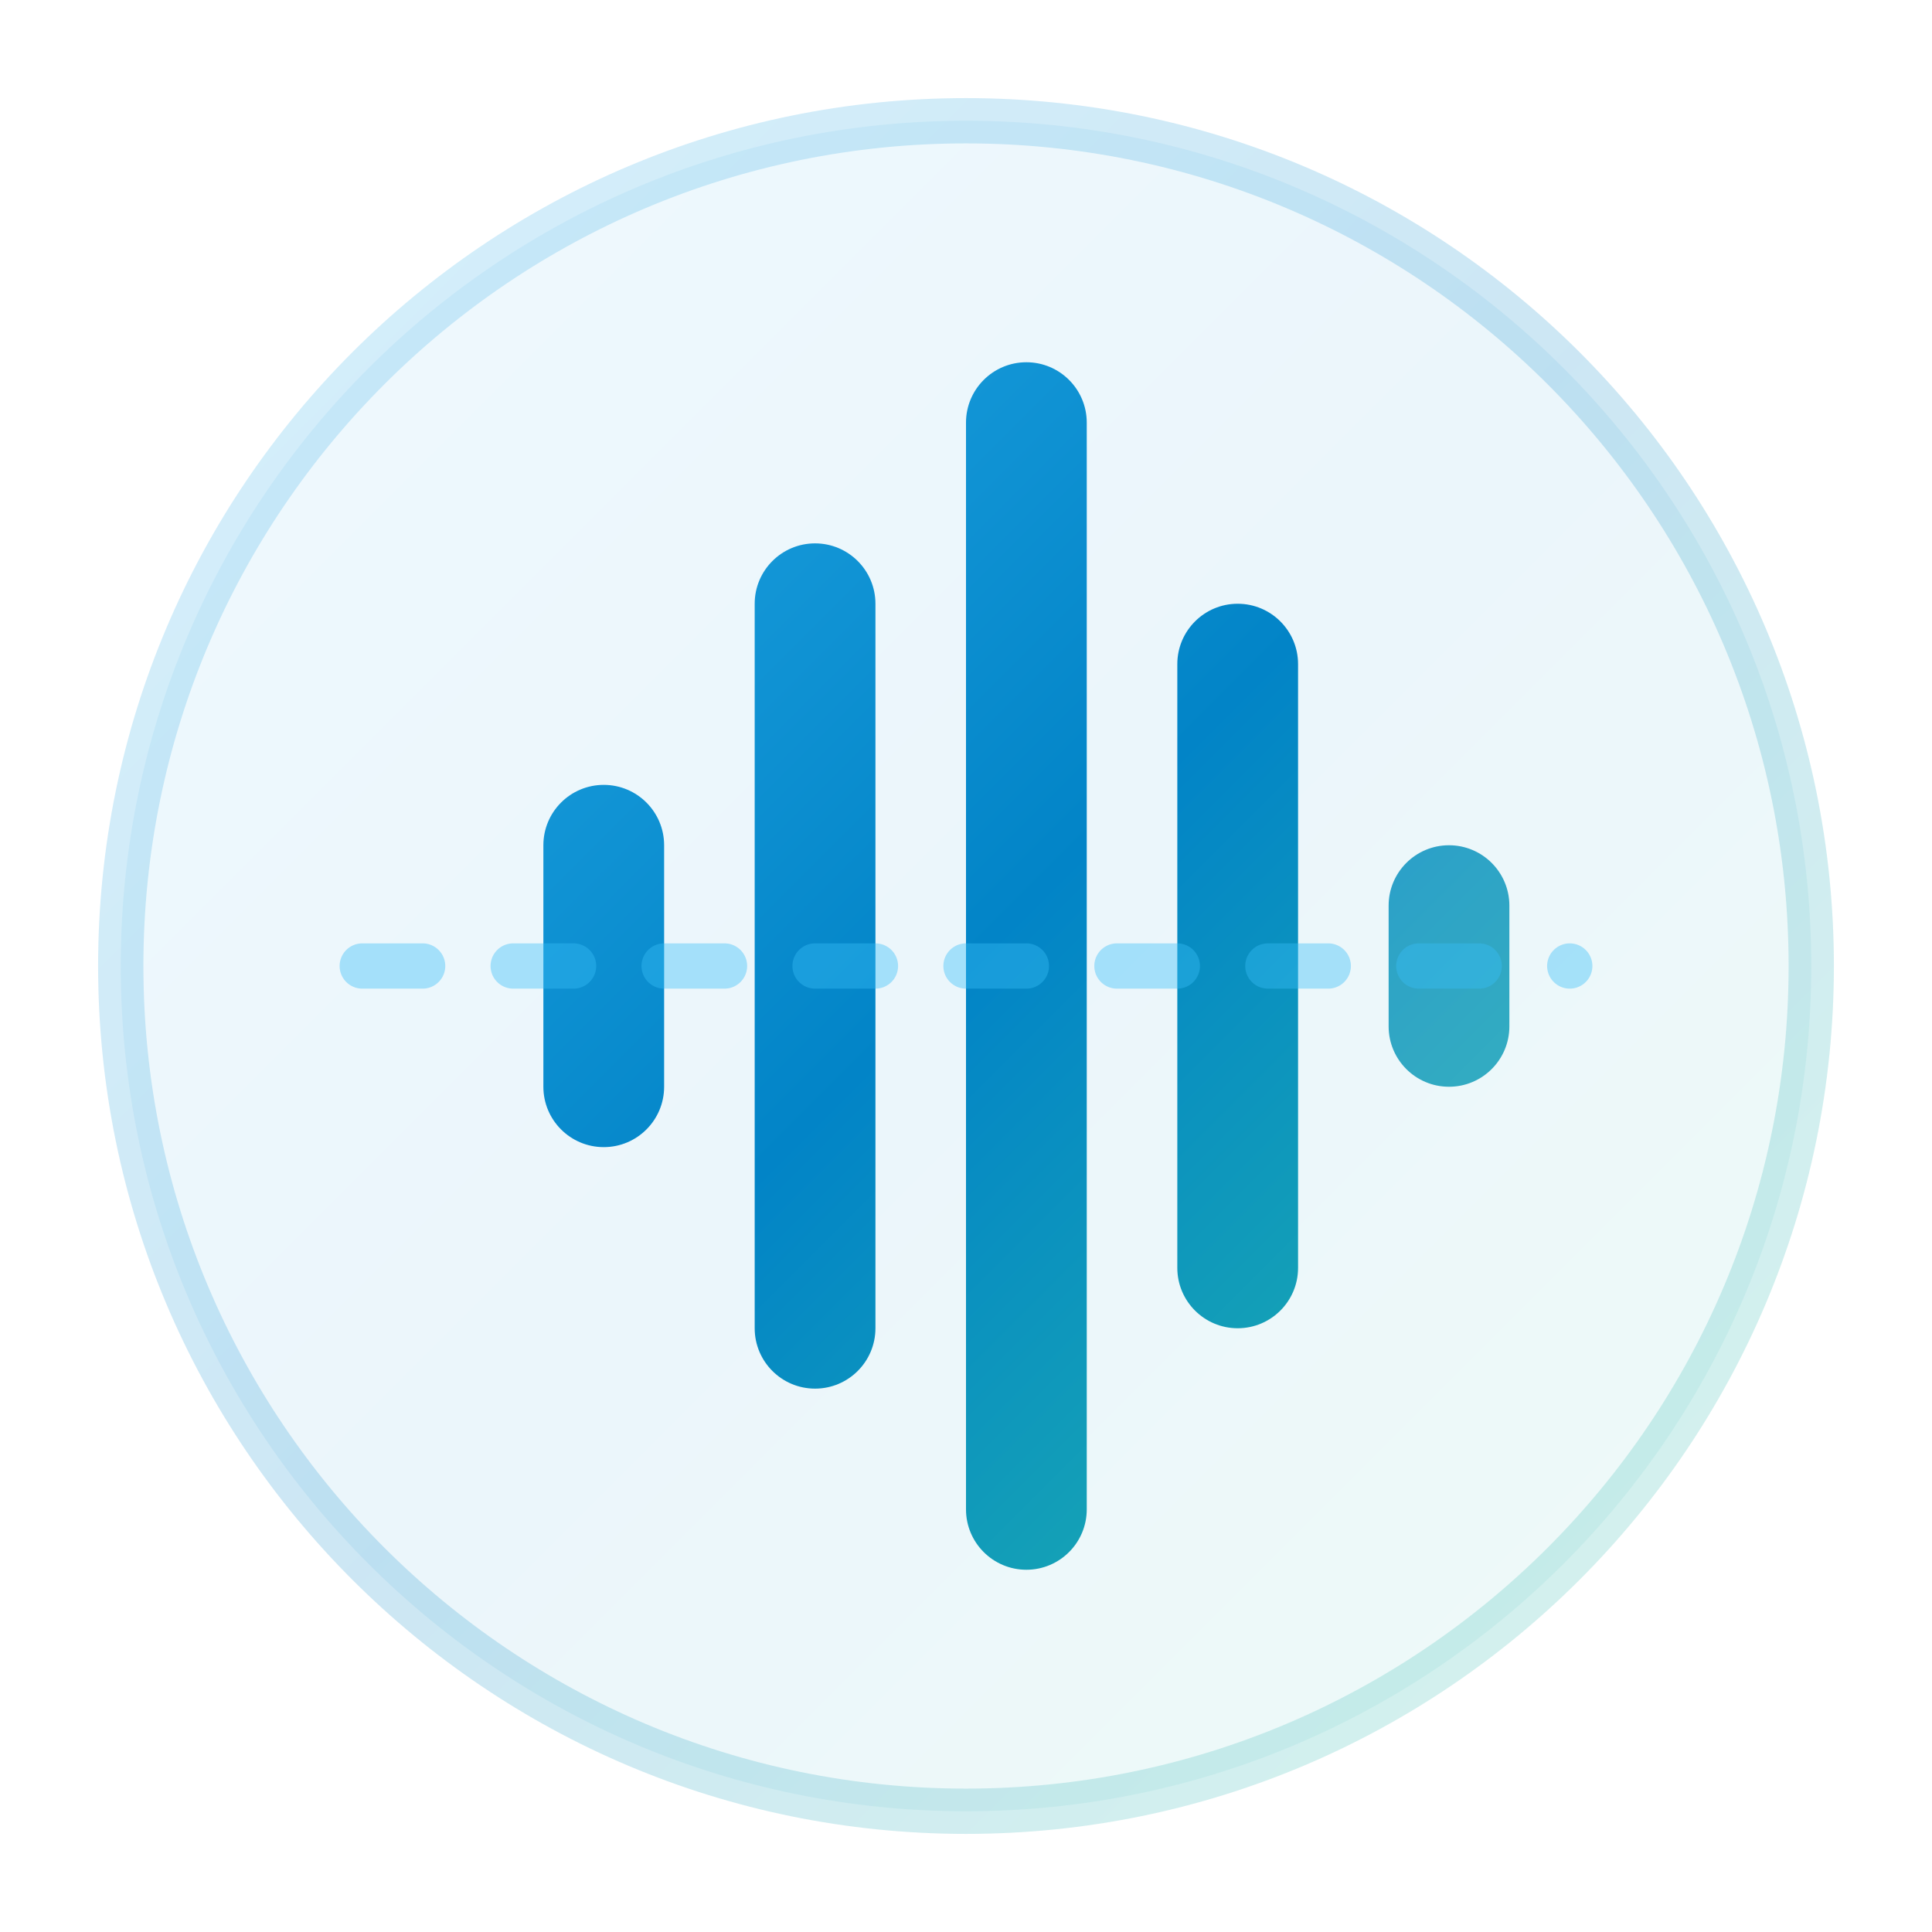
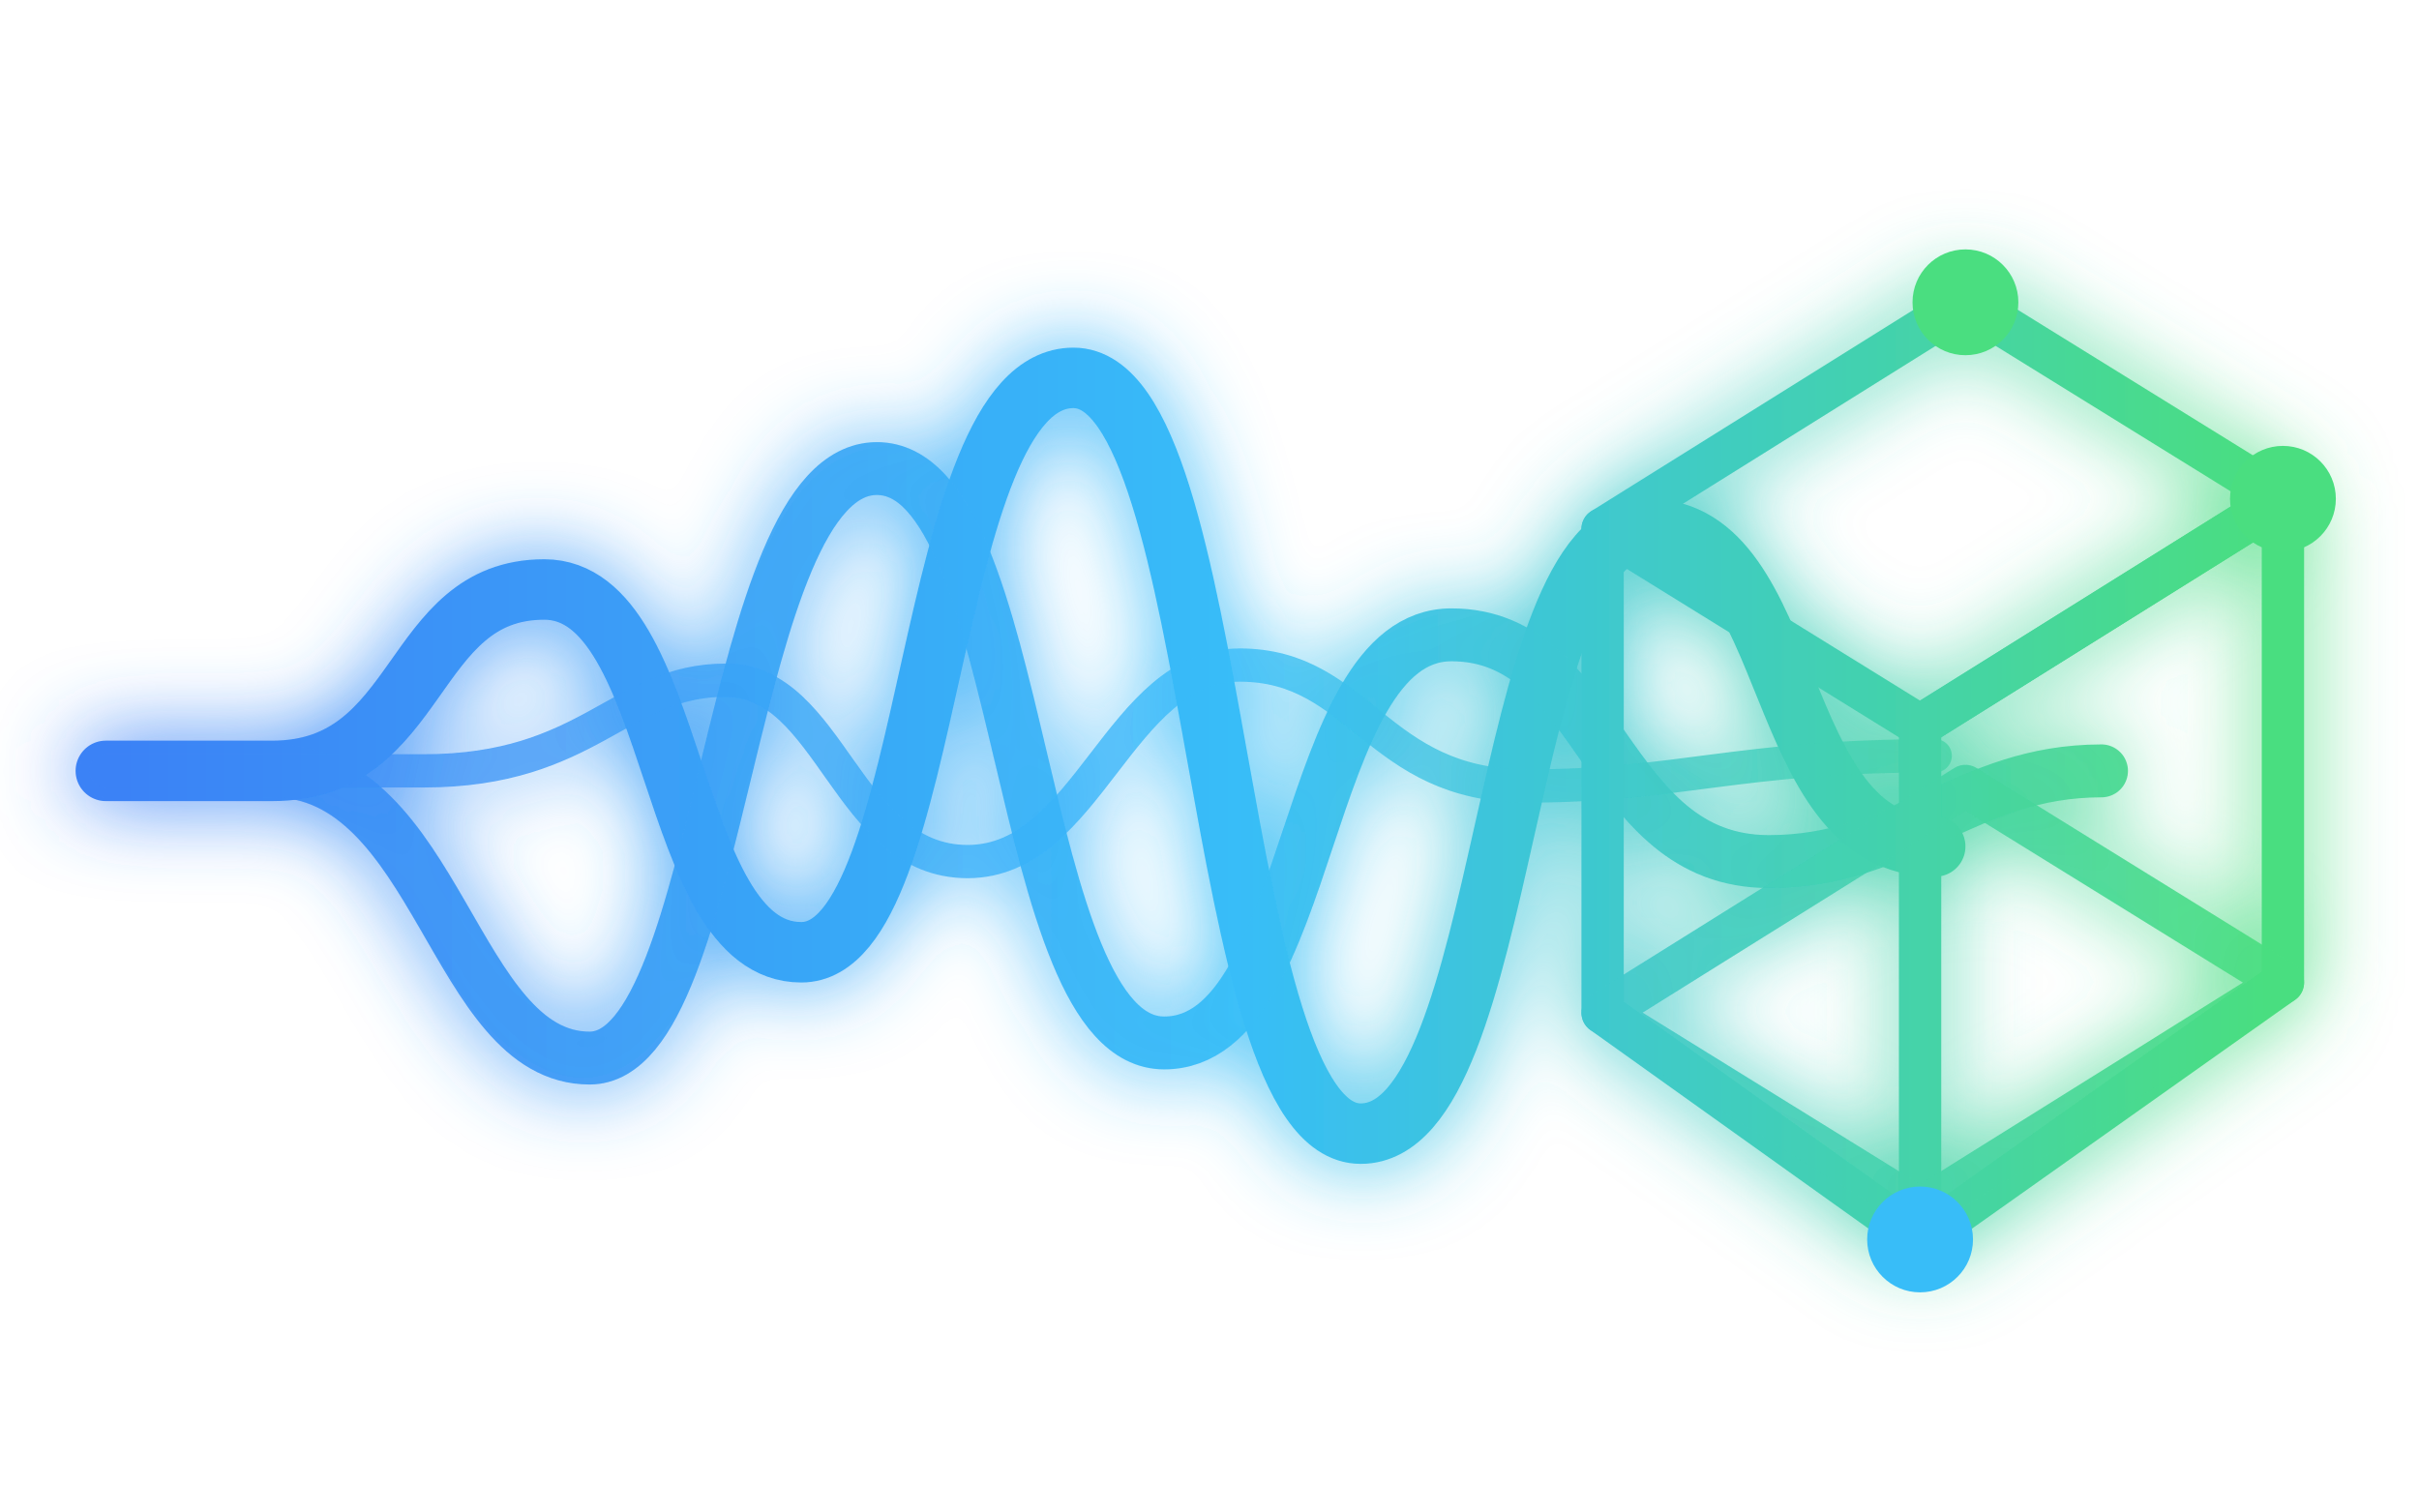
- <svg xmlns="http://www.w3.org/2000/svg" width="64" height="64" viewBox="0 0 64 64" fill="none">
+ <svg xmlns="http://www.w3.org/2000/svg" width="160" height="100" viewBox="0 0 160 100" fill="none" role="img" aria-labelledby="title desc">
  <defs>
-     <linearGradient id="vq-mark-grad-primary" x1="0" y1="0" x2="64" y2="64" gradientUnits="userSpaceOnUse">
-       <stop offset="0%" stop-color="#38BDF8" />
-       <stop offset="50%" stop-color="#0284C7" />
-       <stop offset="100%" stop-color="#34D399" />
+     <linearGradient id="wave" x1="8" y1="50" x2="150" y2="50" gradientUnits="userSpaceOnUse">
+       <stop stop-color="#3B82F6" />
+       <stop offset="0.52" stop-color="#38BDF8" />
+       <stop offset="1" stop-color="#4ADE80" />
    </linearGradient>
-     <linearGradient id="vq-mark-grad-glow" x1="12" y1="8" x2="52" y2="56" gradientUnits="userSpaceOnUse">
-       <stop offset="0%" stop-color="#38BDF8" stop-opacity="0.8" />
-       <stop offset="100%" stop-color="#34D399" stop-opacity="0.6" />
-     </linearGradient>
+     <filter id="glow" x="-20%" y="-30%" width="140%" height="160%">
+       <feGaussianBlur stdDeviation="2.8" result="blur" />
+       <feMerge>
+         <feMergeNode in="blur" />
+         <feMergeNode in="SourceGraphic" />
+       </feMerge>
+     </filter>
  </defs>
-   <circle cx="32" cy="32" r="28" fill="url(#vq-mark-grad-primary)" fill-opacity="0.08" stroke="url(#vq-mark-grad-primary)" stroke-opacity="0.2" stroke-width="1.5" />
-   <rect x="18" y="26" width="4" height="12" rx="2" fill="url(#vq-mark-grad-primary)" />
-   <rect x="25" y="18" width="4" height="28" rx="2" fill="url(#vq-mark-grad-primary)" />
-   <rect x="32" y="12" width="4" height="40" rx="2" fill="url(#vq-mark-grad-primary)" />
-   <rect x="39" y="20" width="4" height="24" rx="2" fill="url(#vq-mark-grad-primary)" />
-   <rect x="46" y="28" width="4" height="8" rx="2" fill="url(#vq-mark-grad-primary)" opacity="0.85" />
-   <path d="M12 32H52" stroke="#38BDF8" stroke-width="1.5" stroke-linecap="round" stroke-dasharray="2 3" opacity="0.4" />
+   <g filter="url(#glow)" stroke="url(#wave)" stroke-linecap="round" stroke-linejoin="round">
+     <path d="M7 51H18C28 51 27 39 36 39C45 39 44 63 53 63C62 63 61 25 71 25C81 25 80 75 90 75C100 75 99 35 109 35C119 35 117 56 128 56" stroke-width="4" />
+     <path d="M7 51H18C29 51 30 70 39 70C48 70 48 31 58 31C68 31 67 69 77 69C87 69 86 42 96 42C106 42 106 57 117 57C126 57 130 51 139 51" stroke-width="3.5" opacity="0.92" />
+     <path d="M7 51H28C39 51 41 45 48 45C55 45 56 57 64 57C72 57 74 44 82 44C90 44 91 52 101 52C111 52 115 50 128 50" stroke-width="2.2" opacity="0.78" />
+     <path d="M106 35L130 20L151 33L127 48L106 35Z" stroke-width="2.8" />
+     <path d="M106 35V67L127 82V48" stroke-width="2.8" />
+     <path d="M127 48L151 33V65L127 82" stroke-width="2.8" />
+     <path d="M106 67L130 52L151 65L127 80L106 67Z" stroke-width="2.8" opacity="0.9" />
+   </g>
+   <circle cx="130" cy="20" r="3.5" fill="#4ADE80" />
+   <circle cx="151" cy="33" r="3.5" fill="#4ADE80" />
+   <circle cx="127" cy="82" r="3.5" fill="#38BDF8" />
</svg>
